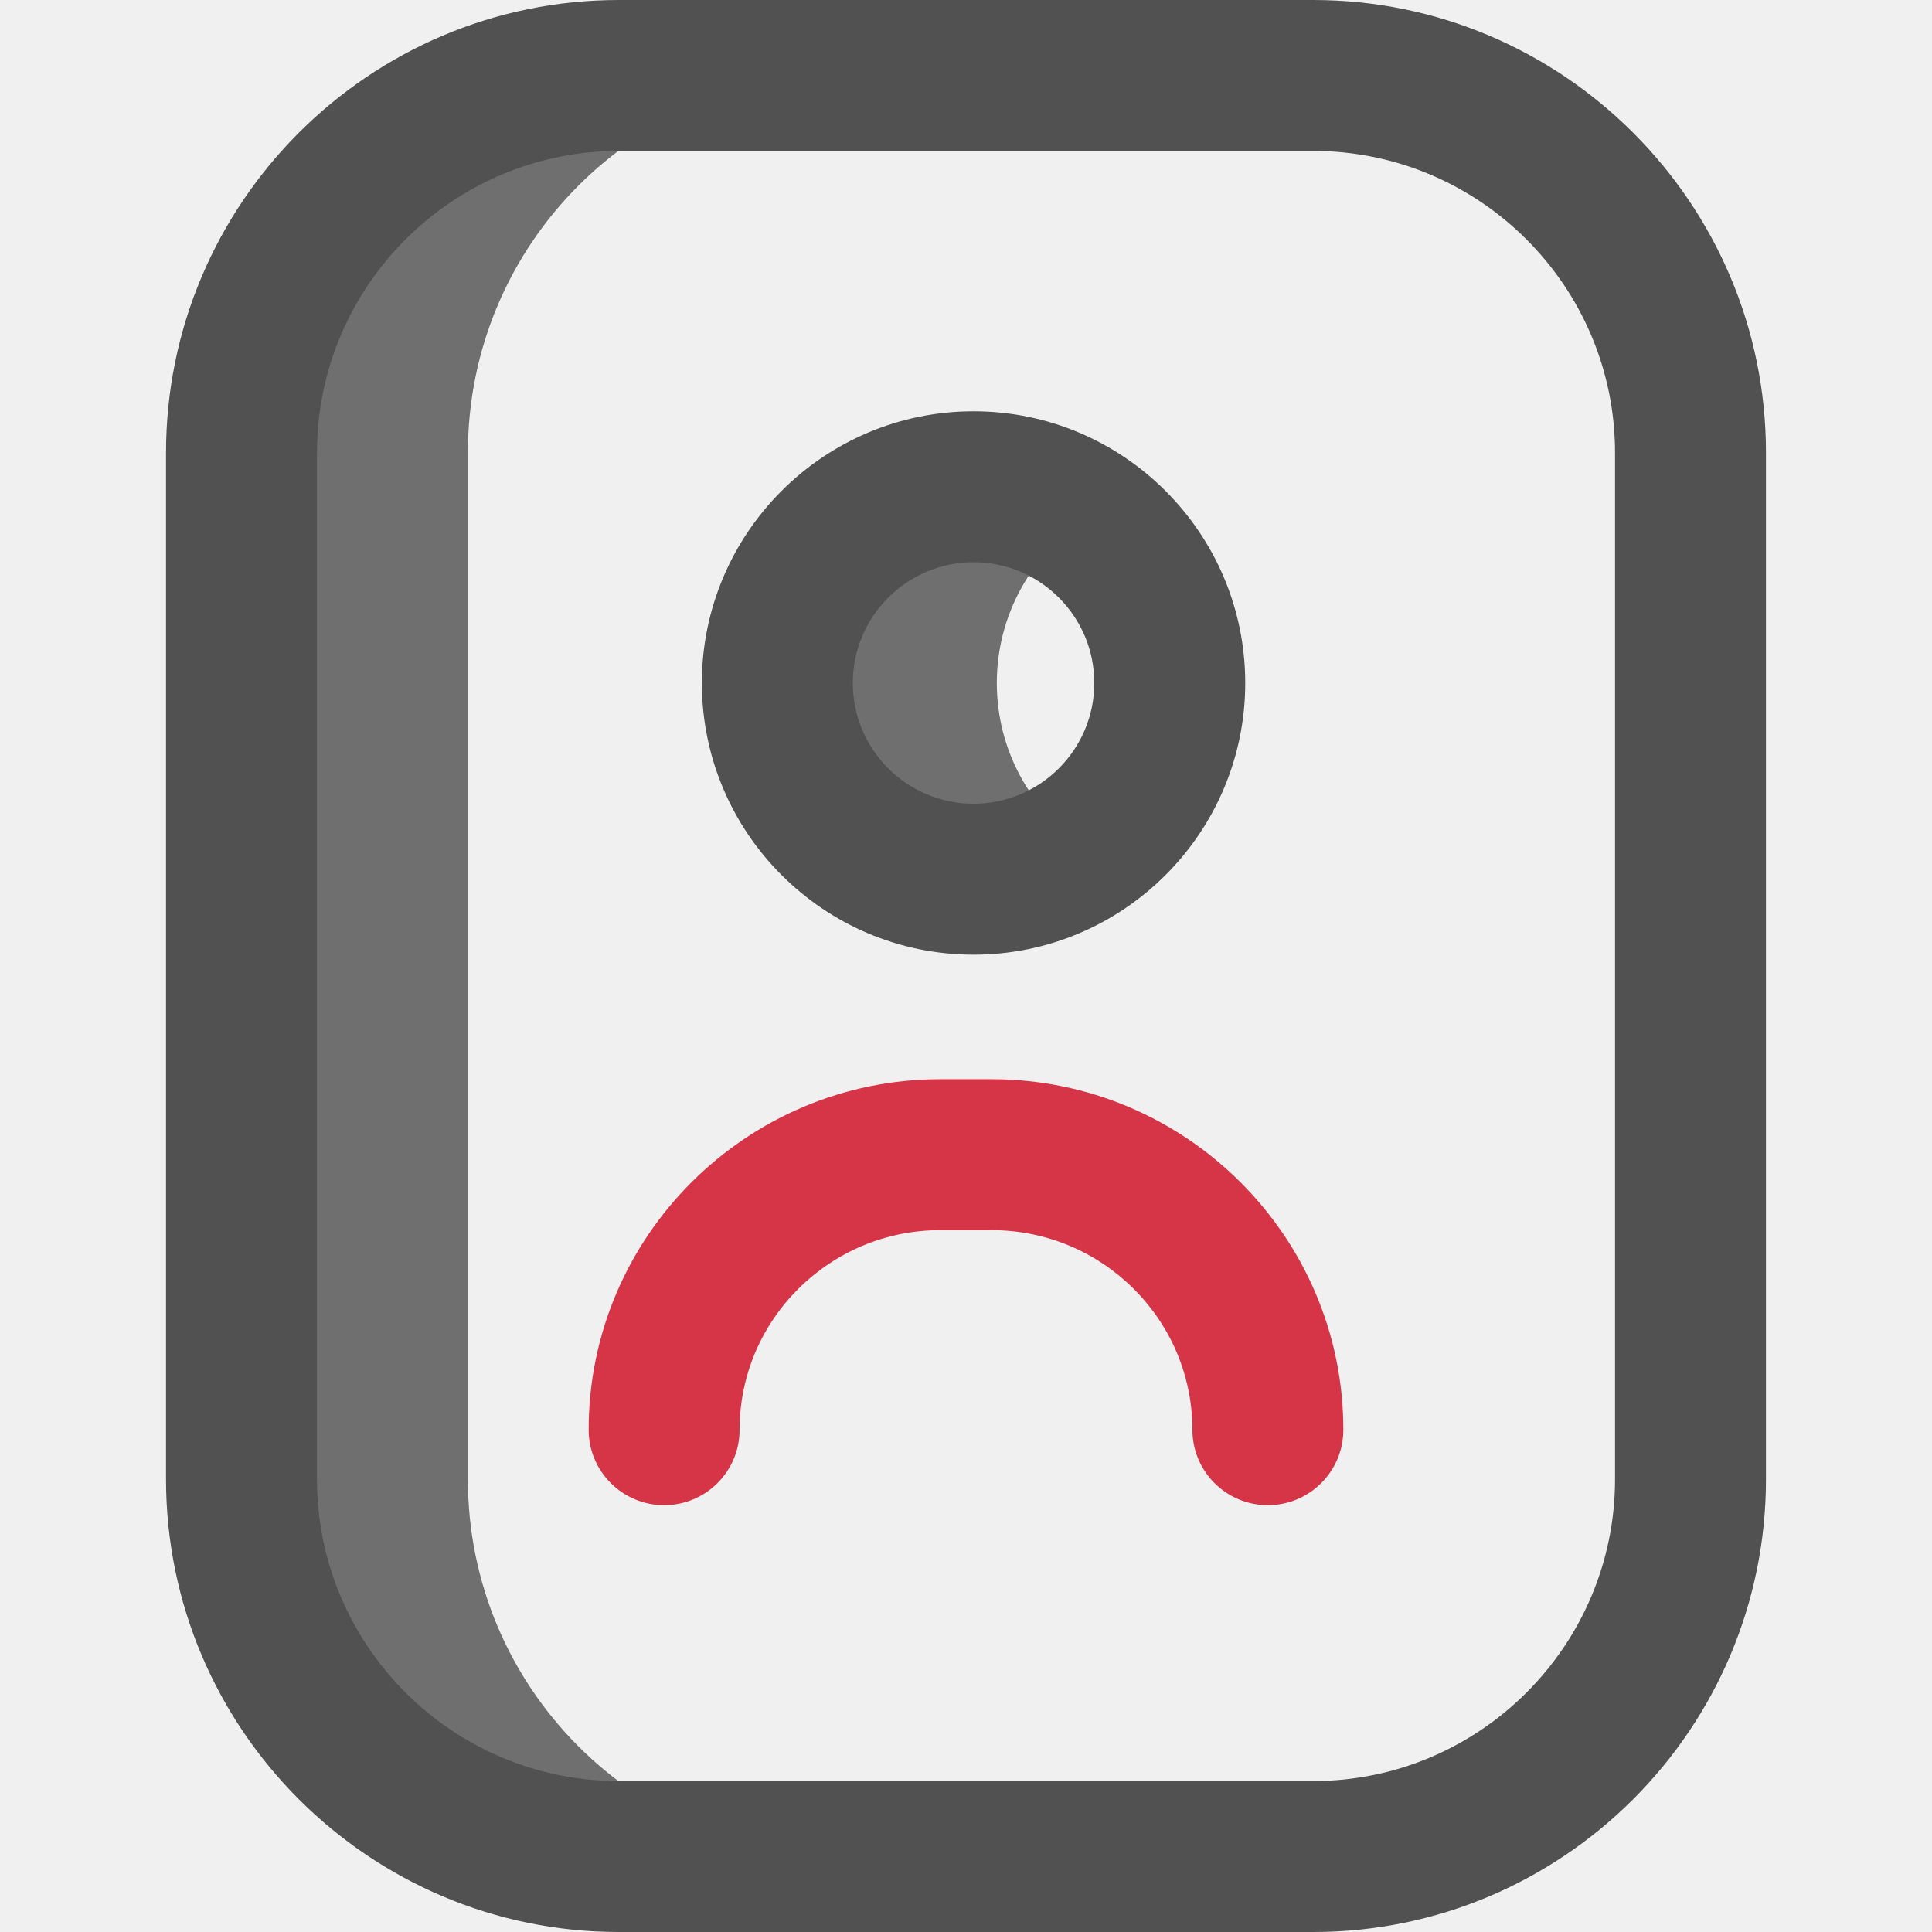
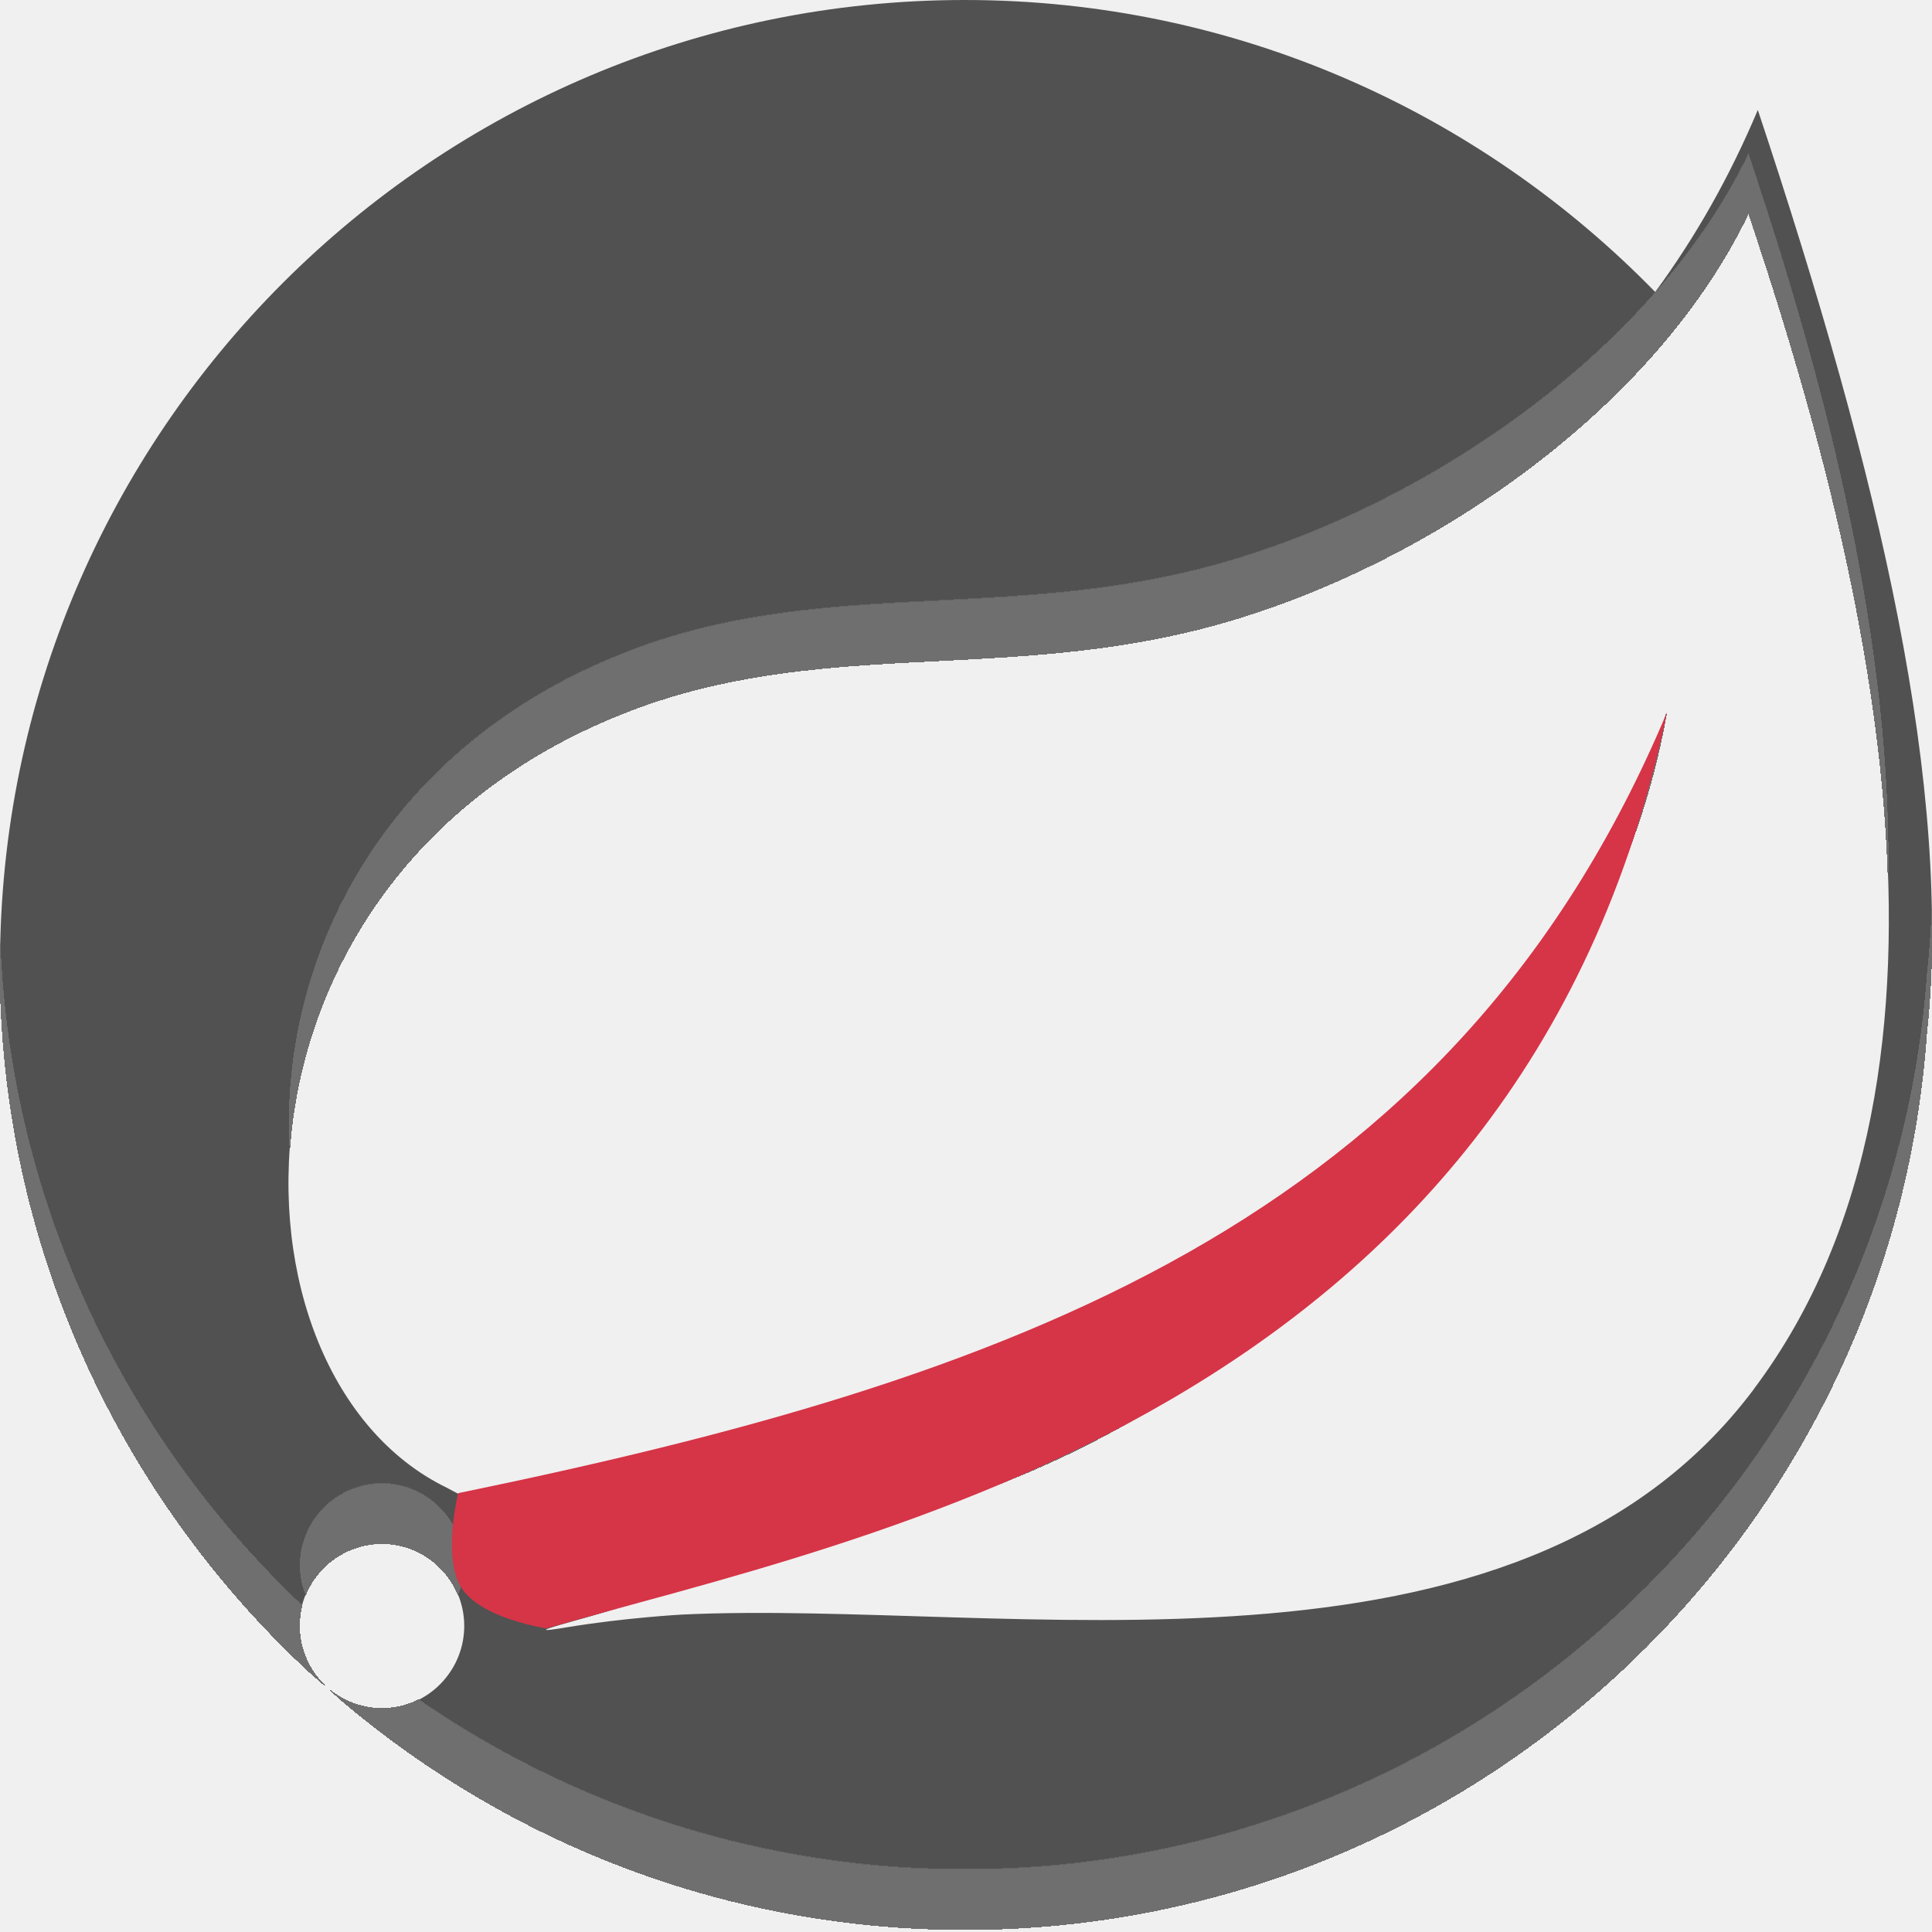
- <svg xmlns="http://www.w3.org/2000/svg" id="Layer_1" enable-background="new 0 0 512 512" height="512" viewBox="0 0 512 512" width="512">
-   <g>
-     <path d="m223.716 492h-60.716c-55.229 0-100-44.772-100-100v-272c0-55.229 44.771-100 100-100h60.716c-55.072 0-99.716 44.753-99.716 99.959v272.083c0 55.205 44.644 99.958 99.716 99.958zm40.451-311c0-17.981 9.127-33.828 23-43.167-8.285-5.577-18.262-8.833-29-8.833-28.719 0-52 23.281-52 52s23.281 52 52 52c10.738 0 20.715-3.257 29-8.833-13.873-9.339-23-25.186-23-43.167z" fill="#6f6f6f" />
-     <path d="m348 512h-184c-66.168 0-120-53.832-120-120v-272c0-66.168 53.832-120 120-120h184c66.168 0 120 53.832 120 120v272c0 66.168-53.832 120-120 120zm-184-472c-44.112 0-80 35.888-80 80v272c0 44.112 35.888 80 80 80h184c44.112 0 80-35.888 80-80v-272c0-44.112-35.888-80-80-80zm94 213c-39.701 0-72-32.299-72-72s32.299-72 72-72 72 32.299 72 72-32.299 72-72 72zm0-104c-17.645 0-32 14.355-32 32s14.355 32 32 32 32-14.355 32-32-14.355-32-32-32z" fill="#515151" />
-     <path d="m336 398.889c-11.046 0-20-8.954-20-20 0-29.163-23.875-52.889-53.22-52.889h-13.56c-29.346 0-53.22 23.726-53.22 52.889 0 11.046-8.954 20-20 20s-20-8.954-20-20c0-51.219 41.818-92.889 93.22-92.889h13.56c51.402 0 93.22 41.67 93.22 92.889 0 11.046-8.954 20-20 20z" fill="#D63447" />
+ <svg xmlns="http://www.w3.org/2000/svg" width="350" height="350" viewBox="0 0 350 350" fill="none">
+   <g clip-path="url(#clip0_0_3)">
+     <rect x="119" y="320" width="109" height="20" fill="white" />
+     <g clip-path="url(#clip1_0_3)">
+       <g filter="url(#filter0_i_0_3)">
+         <path fill-rule="evenodd" clip-rule="evenodd" d="M59.784 306.173C66.194 311.347 75.6 310.384 80.763 303.964C85.958 297.566 84.984 288.159 78.575 282.964C72.177 277.78 62.781 278.775 57.575 285.173C52.653 291.244 53.288 300.005 58.833 305.342L55.923 302.783C21.569 270.834 0 225.28 0 174.759C0 78.4 78.4 0 174.781 0C223.781 0 268.078 20.311 299.852 52.894C307.07 43.072 313.327 32.091 318.445 19.917C340.714 86.833 353.806 143.073 349.016 187.37C342.541 277.867 266.897 349.573 174.781 349.573C131.994 349.573 92.794 334.086 62.388 308.481L59.784 306.173ZM317.691 251.683C361.55 193.32 337.105 98.941 316.761 38.62C298.638 76.388 254.002 105.273 215.458 114.417C179.331 123.036 147.361 115.97 113.925 128.833C37.691 158.145 38.894 249.058 80.894 269.489C80.916 269.489 83.409 270.845 83.377 270.802C83.377 270.78 145.108 258.53 179.233 245.93C229.108 227.511 283.861 182.109 301.875 129.369C292.283 184.22 245.197 236.994 197.892 261.231C172.714 274.159 153.136 277.036 111.705 291.375C106.63 293.103 92.148 296.559 102.648 294.809C113.148 293.059 123.616 292.491 123.616 292.491C182.602 289.702 274.63 309.072 317.702 251.694L317.691 251.683Z" fill="#515151" />
+       </g>
+     </g>
+     <path d="M302 129C263 222 182.5 250 83 270.5C83 270.5 80.15 281.996 83.5 287.5C86.996 293.244 99 295 99 295C156 278.5 275.5 256.5 302 129Z" fill="#D63447" />
  </g>
+   <defs>
+     <filter id="filter0_i_0_3" x="0" y="0" width="350" height="349.573" filterUnits="userSpaceOnUse" color-interpolation-filters="sRGB">
+       <feFlood flood-opacity="0" result="BackgroundImageFix" />
+       <feBlend mode="normal" in="SourceGraphic" in2="BackgroundImageFix" result="shape" />
+       <feColorMatrix in="SourceAlpha" type="matrix" values="0 0 0 0 0 0 0 0 0 0 0 0 0 0 0 0 0 0 127 0" result="hardAlpha" />
+       <feOffset dy="-11" />
+       <feComposite in2="hardAlpha" operator="arithmetic" k2="-1" k3="1" />
+       <feColorMatrix type="matrix" values="0 0 0 0 0.435 0 0 0 0 0.435 0 0 0 0 0.435 0 0 0 1 0" />
+       <feBlend mode="normal" in2="shape" result="effect1_innerShadow_0_3" />
+     </filter>
+     <clipPath id="clip0_0_3">
+       <rect width="350" height="350" fill="white" />
+     </clipPath>
+     <clipPath id="clip1_0_3">
+       <rect width="350" height="350" fill="white" />
+     </clipPath>
+   </defs>
</svg>
